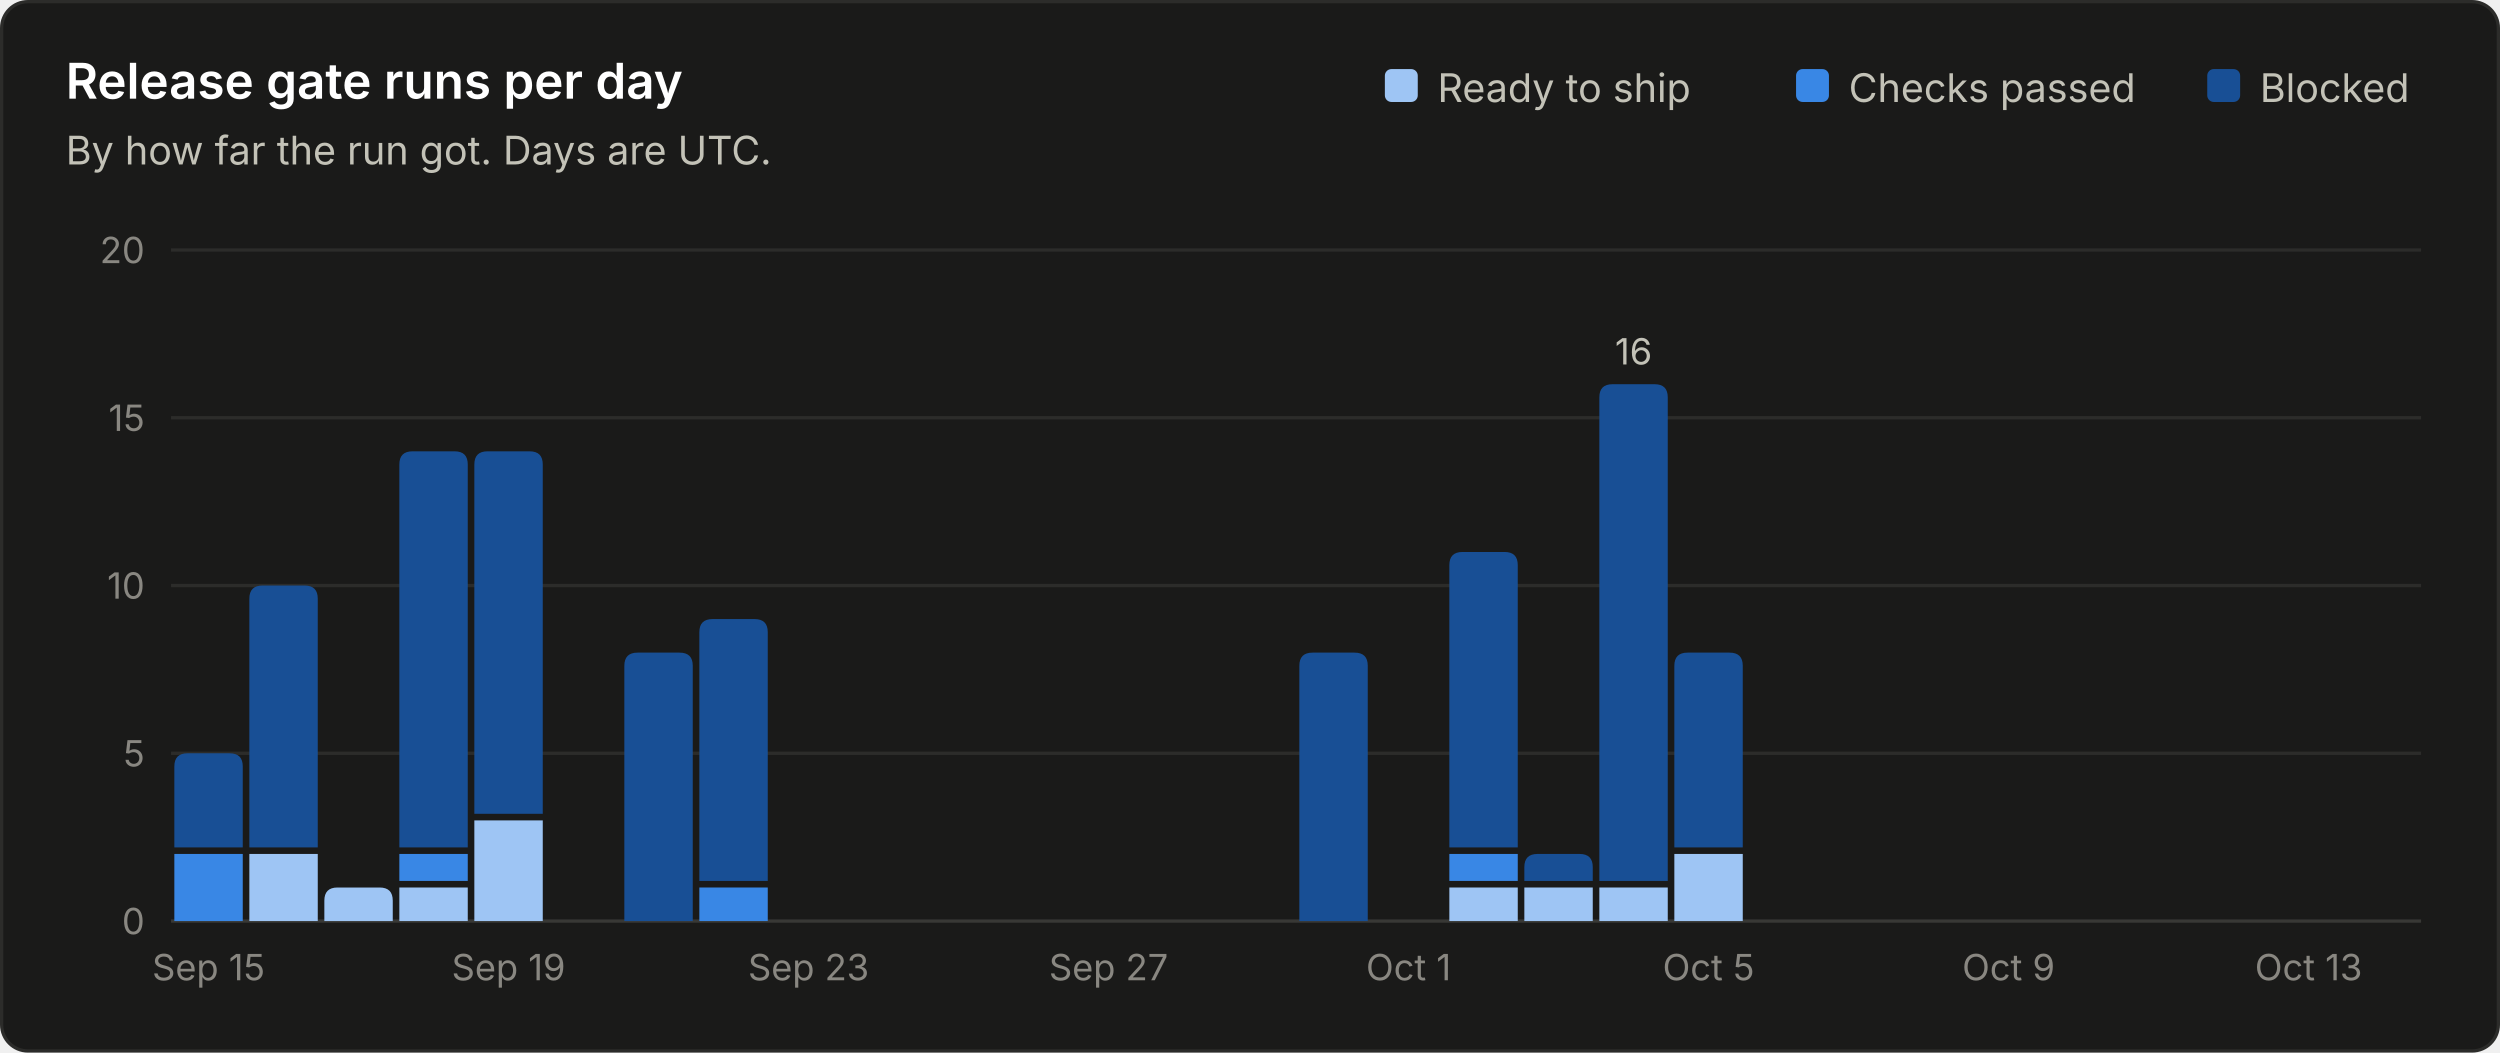
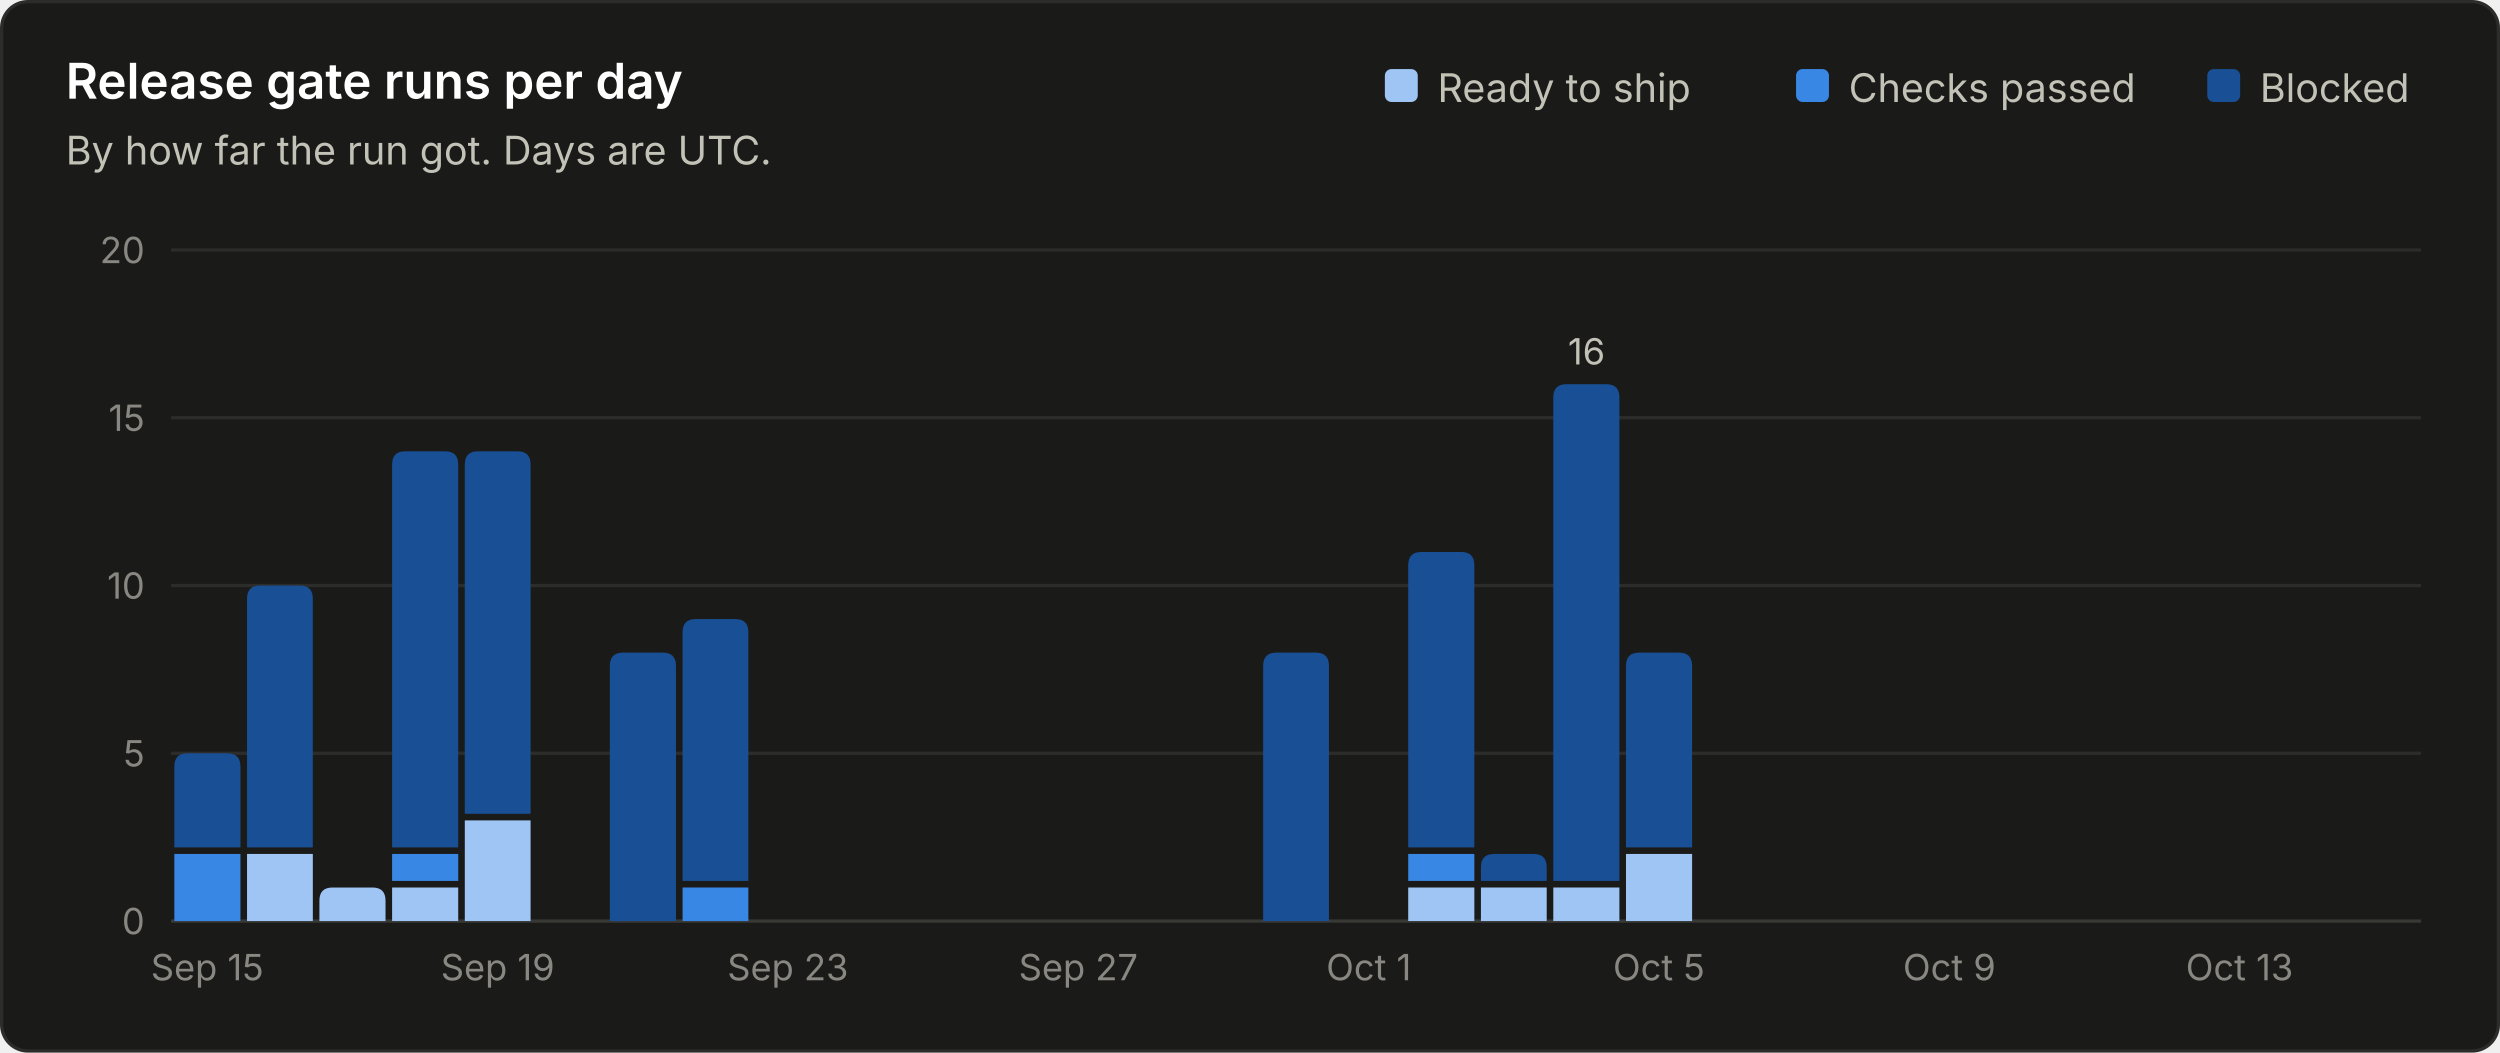
<svg xmlns="http://www.w3.org/2000/svg" viewBox="0 0 760 320" width="760" height="320" role="img" font-family="system-ui, -apple-system, 'Segoe UI', sans-serif">
  <rect x="0.5" y="0.5" width="759" height="319" rx="8" fill="#1a1a19" stroke="#2c2c2a" />
  <text x="20.0" y="30.0" fill="#ffffff" font-size="15" font-weight="600" text-anchor="start">Release gate runs per day</text>
  <text x="20.0" y="50.0" fill="#c3c2b7" font-size="12" font-weight="400" text-anchor="start">By how far the run got. Days are UTC.</text>
  <line x1="52" y1="280.0" x2="736" y2="280.0" stroke="#383835" stroke-width="1" />
  <text x="44.0" y="284.0" fill="#898781" font-size="11" font-weight="400" text-anchor="end">0</text>
  <line x1="52" y1="229.0" x2="736" y2="229.0" stroke="#2c2c2a" stroke-width="1" />
  <text x="44.0" y="233.0" fill="#898781" font-size="11" font-weight="400" text-anchor="end">5</text>
  <line x1="52" y1="178.0" x2="736" y2="178.0" stroke="#2c2c2a" stroke-width="1" />
  <text x="44.0" y="182.0" fill="#898781" font-size="11" font-weight="400" text-anchor="end">10</text>
  <line x1="52" y1="127.0" x2="736" y2="127.0" stroke="#2c2c2a" stroke-width="1" />
  <text x="44.0" y="131.0" fill="#898781" font-size="11" font-weight="400" text-anchor="end">15</text>
  <line x1="52" y1="76.0" x2="736" y2="76.0" stroke="#2c2c2a" stroke-width="1" />
  <text x="44.0" y="80.0" fill="#898781" font-size="11" font-weight="400" text-anchor="end">20</text>
  <text x="687.0" y="31.0" fill="#c3c2b7" font-size="12" font-weight="400" text-anchor="start">Blocked</text>
  <rect x="671.0" y="21" width="10" height="10" rx="2" fill="#184f95" />
  <text x="562.0" y="31.0" fill="#c3c2b7" font-size="12" font-weight="400" text-anchor="start">Checks passed</text>
  <rect x="546.0" y="21" width="10" height="10" rx="2" fill="#3987e5" />
  <text x="437.0" y="31.0" fill="#c3c2b7" font-size="12" font-weight="400" text-anchor="start">Ready to ship</text>
  <rect x="421.0" y="21" width="10" height="10" rx="2" fill="#9ec5f4" />
-   <path d="M53.0 280.0 V259.6 Q53.0 259.6 53.0 259.6 H73.8 Q73.8 259.6 73.8 259.6 V280.0 Z" fill="#3987e5" />
-   <path d="M53.0 257.6 V233.0 Q53.0 229.0 57.0 229.0 H69.8 Q73.8 229.0 73.8 233.0 V257.6 Z" fill="#184f95" />
-   <text x="63.4" y="298.0" fill="#898781" font-size="11" font-weight="400" text-anchor="middle">Sep 15</text>
-   <path d="M75.8 280.0 V259.6 Q75.8 259.6 75.8 259.6 H96.6 Q96.6 259.6 96.6 259.6 V280.0 Z" fill="#9ec5f4" />
-   <path d="M75.8 257.6 V182.0 Q75.8 178.0 79.8 178.0 H92.6 Q96.6 178.0 96.6 182.0 V257.6 Z" fill="#184f95" />
-   <path d="M98.6 280.0 V273.8 Q98.6 269.8 102.6 269.8 H115.4 Q119.4 269.8 119.4 273.8 V280.0 Z" fill="#9ec5f4" />
-   <path d="M121.4 280.0 V269.8 Q121.4 269.8 121.4 269.8 H142.2 Q142.2 269.8 142.2 269.8 V280.0 Z" fill="#9ec5f4" />
-   <path d="M121.4 267.8 V259.6 Q121.4 259.6 121.4 259.6 H142.2 Q142.2 259.6 142.2 259.6 V267.8 Z" fill="#3987e5" />
-   <path d="M121.4 257.6 V141.2 Q121.4 137.2 125.4 137.2 H138.2 Q142.2 137.2 142.2 141.2 V257.6 Z" fill="#184f95" />
-   <path d="M144.2 280.0 V249.4 Q144.2 249.4 144.2 249.4 H165.0 Q165.0 249.4 165.0 249.4 V280.0 Z" fill="#9ec5f4" />
-   <path d="M144.2 247.4 V141.2 Q144.2 137.2 148.2 137.2 H161.0 Q165.0 137.2 165.0 141.2 V247.4 Z" fill="#184f95" />
-   <text x="154.6" y="298.0" fill="#898781" font-size="11" font-weight="400" text-anchor="middle">Sep 19</text>
-   <path d="M189.8 280.0 V202.4 Q189.8 198.4 193.8 198.4 H206.6 Q210.6 198.4 210.6 202.4 V280.0 Z" fill="#184f95" />
-   <path d="M212.6 280.0 V269.8 Q212.6 269.8 212.6 269.8 H233.4 Q233.4 269.8 233.4 269.8 V280.0 Z" fill="#3987e5" />
-   <path d="M212.6 267.8 V192.2 Q212.6 188.2 216.6 188.2 H229.4 Q233.4 188.2 233.4 192.2 V267.8 Z" fill="#184f95" />
-   <text x="245.8" y="298.0" fill="#898781" font-size="11" font-weight="400" text-anchor="middle">Sep 23</text>
-   <text x="337.0" y="298.0" fill="#898781" font-size="11" font-weight="400" text-anchor="middle">Sep 27</text>
-   <path d="M395.0 280.0 V202.4 Q395.0 198.4 399.0 198.4 H411.8 Q415.8 198.4 415.8 202.4 V280.0 Z" fill="#184f95" />
-   <text x="428.2" y="298.0" fill="#898781" font-size="11" font-weight="400" text-anchor="middle">Oct 1</text>
-   <path d="M440.6 280.0 V269.8 Q440.6 269.8 440.6 269.8 H461.4 Q461.4 269.8 461.4 269.8 V280.0 Z" fill="#9ec5f4" />
-   <path d="M440.6 267.8 V259.6 Q440.6 259.6 440.6 259.6 H461.4 Q461.4 259.6 461.4 259.6 V267.8 Z" fill="#3987e5" />
-   <path d="M440.6 257.6 V171.8 Q440.6 167.8 444.6 167.8 H457.4 Q461.4 167.8 461.4 171.8 V257.6 Z" fill="#184f95" />
-   <path d="M463.4 280.0 V269.8 Q463.4 269.8 463.4 269.8 H484.2 Q484.2 269.8 484.2 269.8 V280.0 Z" fill="#9ec5f4" />
-   <path d="M463.4 267.8 V263.6 Q463.4 259.6 467.4 259.6 H480.2 Q484.2 259.6 484.2 263.6 V267.8 Z" fill="#184f95" />
-   <path d="M486.2 280.0 V269.8 Q486.2 269.8 486.2 269.8 H507.0 Q507.0 269.8 507.0 269.8 V280.0 Z" fill="#9ec5f4" />
-   <path d="M486.2 267.8 V120.8 Q486.2 116.8 490.2 116.8 H503.0 Q507.0 116.8 507.0 120.8 V267.8 Z" fill="#184f95" />
-   <text x="496.6" y="110.8" fill="#c3c2b7" font-size="11" font-weight="400" text-anchor="middle">16</text>
-   <path d="M509.0 280.0 V259.6 Q509.0 259.6 509.0 259.6 H529.8 Q529.8 259.6 529.8 259.6 V280.0 Z" fill="#9ec5f4" />
-   <path d="M509.0 257.6 V202.4 Q509.0 198.4 513.0 198.4 H525.8 Q529.8 198.4 529.8 202.4 V257.6 Z" fill="#184f95" />
-   <text x="519.4" y="298.0" fill="#898781" font-size="11" font-weight="400" text-anchor="middle">Oct 5</text>
-   <text x="610.6" y="298.0" fill="#898781" font-size="11" font-weight="400" text-anchor="middle">Oct 9</text>
-   <text x="701.8" y="298.0" fill="#898781" font-size="11" font-weight="400" text-anchor="middle">Oct 13</text>
+   <path d="M53.0 280.0 V259.6 Q53.0 259.6 53.0 259.6 H73.1 Q73.1 259.6 73.1 259.6 V280.0 Z" fill="#3987e5" />
+   <path d="M53.0 257.6 V233.0 Q53.0 229.0 57.0 229.0 H69.1 Q73.1 229.0 73.1 233.0 V257.6 Z" fill="#184f95" />
+   <text x="63.0" y="298.0" fill="#898781" font-size="11" font-weight="400" text-anchor="middle">Sep 15</text>
+   <path d="M75.1 280.0 V259.6 Q75.1 259.6 75.1 259.6 H95.1 Q95.1 259.6 95.1 259.6 V280.0 Z" fill="#9ec5f4" />
+   <path d="M75.1 257.6 V182.0 Q75.1 178.0 79.1 178.0 H91.1 Q95.1 178.0 95.1 182.0 V257.6 Z" fill="#184f95" />
+   <path d="M97.1 280.0 V273.8 Q97.1 269.8 101.1 269.8 H113.2 Q117.2 269.8 117.2 273.8 V280.0 Z" fill="#9ec5f4" />
+   <path d="M119.2 280.0 V269.8 Q119.2 269.8 119.2 269.8 H139.3 Q139.3 269.8 139.3 269.8 V280.0 Z" fill="#9ec5f4" />
+   <path d="M119.2 267.8 V259.6 Q119.2 259.6 119.2 259.6 H139.3 Q139.3 259.6 139.3 259.6 V267.8 Z" fill="#3987e5" />
+   <path d="M119.2 257.6 V141.2 Q119.2 137.2 123.2 137.2 H135.3 Q139.3 137.2 139.3 141.2 V257.6 Z" fill="#184f95" />
+   <path d="M141.3 280.0 V249.4 Q141.3 249.4 141.3 249.4 H161.3 Q161.3 249.4 161.3 249.4 V280.0 Z" fill="#9ec5f4" />
+   <path d="M141.3 247.4 V141.2 Q141.3 137.2 145.3 137.2 H157.3 Q161.3 137.2 161.3 141.2 V247.4 Z" fill="#184f95" />
+   <text x="151.3" y="298.0" fill="#898781" font-size="11" font-weight="400" text-anchor="middle">Sep 19</text>
+   <path d="M185.4 280.0 V202.4 Q185.4 198.4 189.4 198.4 H201.5 Q205.5 198.4 205.5 202.4 V280.0 Z" fill="#184f95" />
+   <path d="M207.5 280.0 V269.8 Q207.5 269.8 207.5 269.8 H227.5 Q227.5 269.8 227.5 269.8 V280.0 Z" fill="#3987e5" />
+   <path d="M207.5 267.8 V192.2 Q207.5 188.2 211.5 188.2 H223.5 Q227.5 188.2 227.5 192.2 V267.8 Z" fill="#184f95" />
+   <text x="239.5" y="298.0" fill="#898781" font-size="11" font-weight="400" text-anchor="middle">Sep 23</text>
+   <text x="327.8" y="298.0" fill="#898781" font-size="11" font-weight="400" text-anchor="middle">Sep 27</text>
+   <path d="M384.0 280.0 V202.4 Q384.0 198.4 388.0 198.4 H400.0 Q404.0 198.4 404.0 202.4 V280.0 Z" fill="#184f95" />
+   <text x="416.1" y="298.0" fill="#898781" font-size="11" font-weight="400" text-anchor="middle">Oct 1</text>
+   <path d="M428.1 280.0 V269.8 Q428.1 269.8 428.1 269.8 H448.2 Q448.2 269.8 448.2 269.8 V280.0 Z" fill="#9ec5f4" />
+   <path d="M428.1 267.8 V259.6 Q428.1 259.6 428.1 259.6 H448.2 Q448.2 259.6 448.2 259.6 V267.8 Z" fill="#3987e5" />
+   <path d="M428.1 257.6 V171.8 Q428.1 167.8 432.1 167.8 H444.2 Q448.2 167.8 448.2 171.8 V257.6 Z" fill="#184f95" />
+   <path d="M450.2 280.0 V269.8 Q450.2 269.8 450.2 269.8 H470.2 Q470.2 269.8 470.2 269.8 V280.0 Z" fill="#9ec5f4" />
+   <path d="M450.2 267.8 V263.6 Q450.2 259.6 454.2 259.6 H466.2 Q470.2 259.6 470.2 263.6 V267.8 Z" fill="#184f95" />
+   <path d="M472.2 280.0 V269.8 Q472.2 269.8 472.2 269.8 H492.3 Q492.3 269.8 492.3 269.8 V280.0 Z" fill="#9ec5f4" />
+   <path d="M472.2 267.8 V120.8 Q472.2 116.8 476.2 116.8 H488.3 Q492.3 116.8 492.3 120.8 V267.8 Z" fill="#184f95" />
+   <text x="482.3" y="110.8" fill="#c3c2b7" font-size="11" font-weight="400" text-anchor="middle">16</text>
+   <path d="M494.3 280.0 V259.6 Q494.3 259.6 494.3 259.6 H514.4 Q514.4 259.6 514.4 259.6 V280.0 Z" fill="#9ec5f4" />
+   <path d="M494.3 257.6 V202.4 Q494.3 198.4 498.3 198.4 H510.4 Q514.4 198.4 514.4 202.4 V257.6 Z" fill="#184f95" />
+   <text x="504.3" y="298.0" fill="#898781" font-size="11" font-weight="400" text-anchor="middle">Oct 5</text>
+   <text x="592.6" y="298.0" fill="#898781" font-size="11" font-weight="400" text-anchor="middle">Oct 9</text>
+   <text x="680.8" y="298.0" fill="#898781" font-size="11" font-weight="400" text-anchor="middle">Oct 13</text>
</svg>
